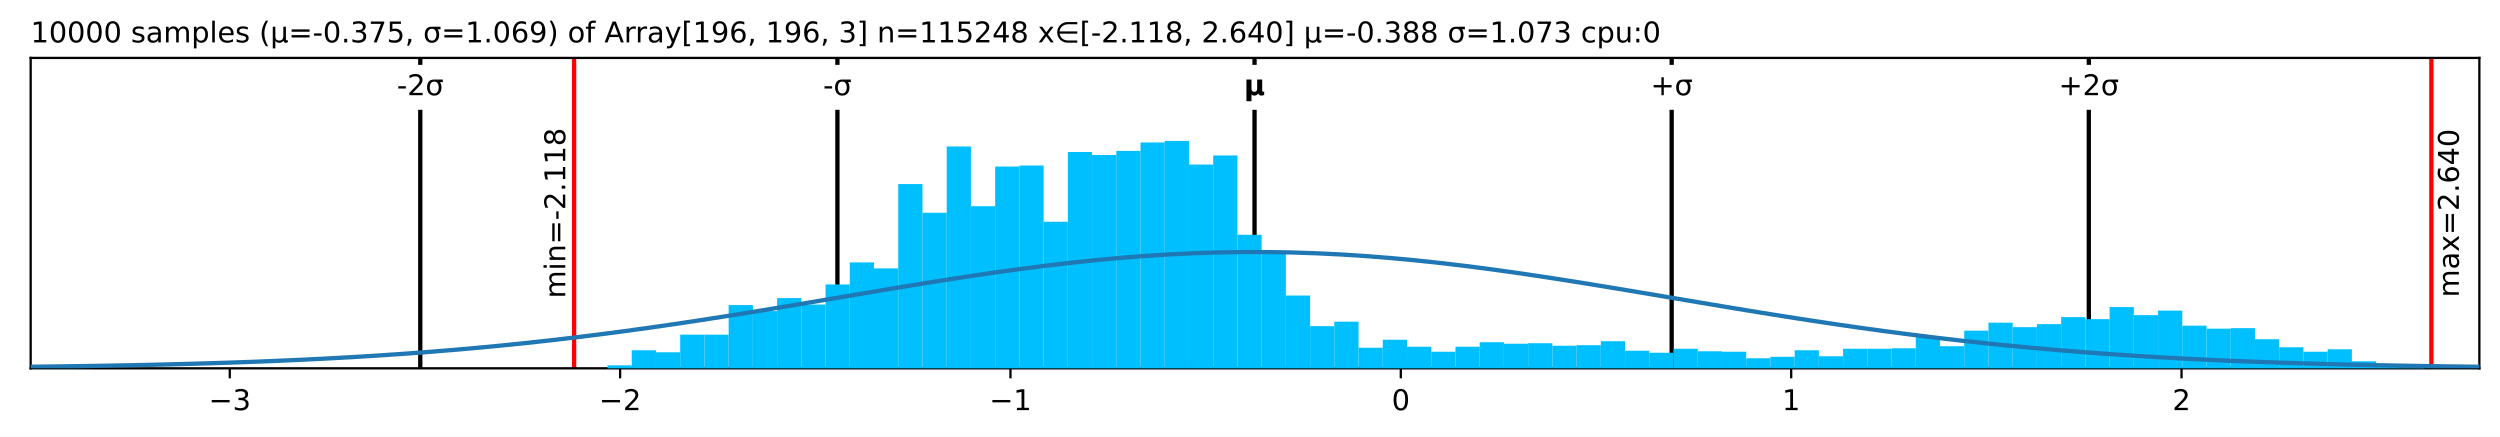
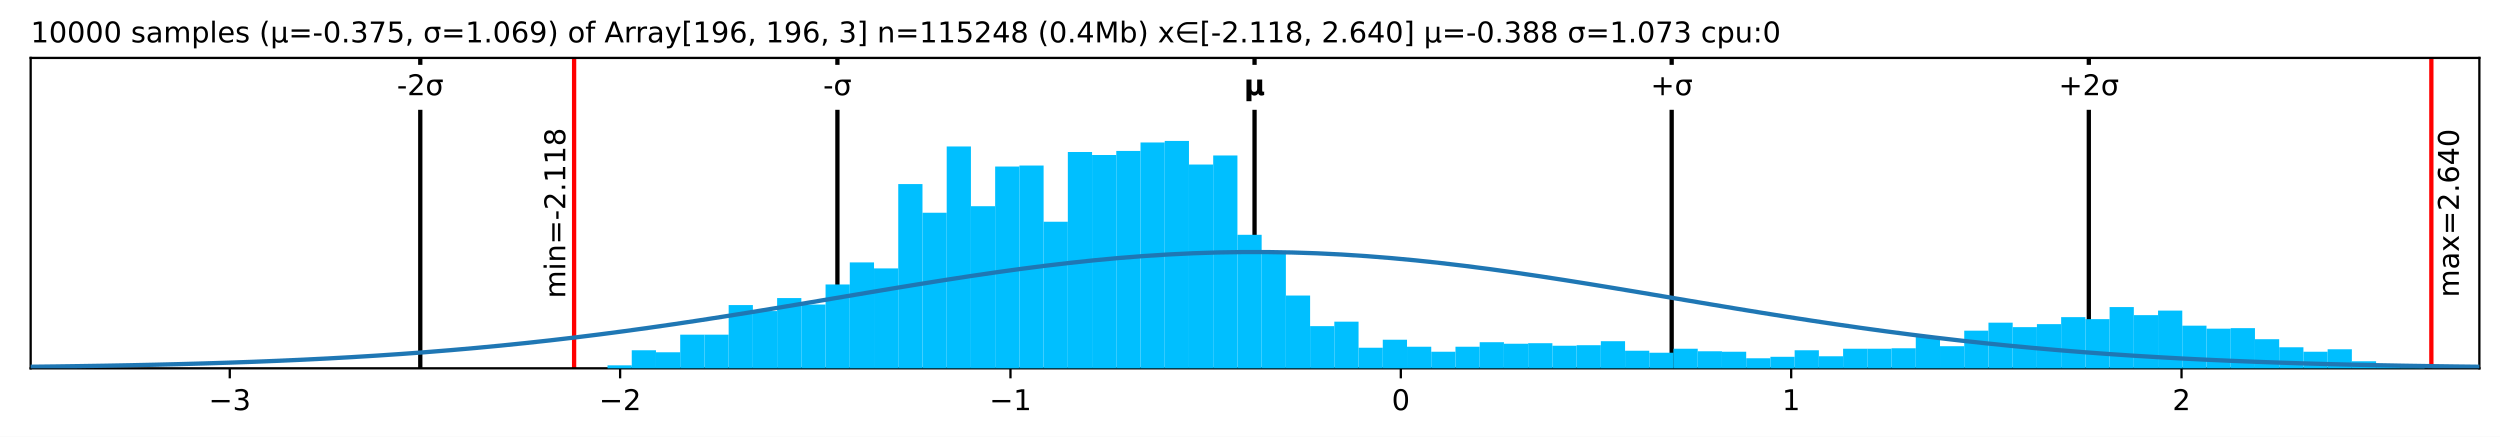
<svg xmlns="http://www.w3.org/2000/svg" xmlns:xlink="http://www.w3.org/1999/xlink" width="872.4pt" height="152.406pt" viewBox="0 0 872.4 152.406" version="1.1">
  <defs>
    <style type="text/css">*{stroke-linejoin: round; stroke-linecap: butt}</style>
  </defs>
  <g id="figure_1">
    <g id="patch_1">
      <path d="M 0 152.406  L 872.4 152.406  L 872.4 0  L 0 0  z " style="fill: #ffffff" />
    </g>
    <g id="axes_1">
      <g id="patch_2">
        <path d="M 10.7 128.528  L 865.2 128.528  L 865.2 20.214  L 10.7 20.214  z " style="fill: #ffffff" />
      </g>
      <g id="matplotlib.axis_1">
        <g id="xtick_1">
          <g id="line2d_1">
            <defs>
              <path id="m8f1de1206a" d="M 0 0  L 0 3.5  " style="stroke: #000000; stroke-width: 0.8" />
            </defs>
            <g>
              <use xlink:href="#m8f1de1206a" x="80.182" y="128.528" style="stroke: #000000; stroke-width: 0.8" />
            </g>
          </g>
          <g id="text_1">
            <g transform="translate(72.81049 143.1266) scale(0.1 -0.1)">
              <defs>
                <path id="DejaVuSans-2212" d="M 678 2272  L 4684 2272  L 4684 1741  L 678 1741  L 678 2272  z " transform="scale(0.015625)" />
                <path id="DejaVuSans-33" d="M 2597 2516  Q 3050 2419 3304 2112  Q 3559 1806 3559 1356  Q 3559 666 3084 287  Q 2609 -91 1734 -91  Q 1441 -91 1130 -33  Q 819 25 488 141  L 488 750  Q 750 597 1062 519  Q 1375 441 1716 441  Q 2309 441 2620 675  Q 2931 909 2931 1356  Q 2931 1769 2642 2001  Q 2353 2234 1838 2234  L 1294 2234  L 1294 2753  L 1863 2753  Q 2328 2753 2575 2939  Q 2822 3125 2822 3475  Q 2822 3834 2567 4026  Q 2313 4219 1838 4219  Q 1578 4219 1281 4162  Q 984 4106 628 3988  L 628 4550  Q 988 4650 1302 4700  Q 1616 4750 1894 4750  Q 2613 4750 3031 4423  Q 3450 4097 3450 3541  Q 3450 3153 3228 2886  Q 3006 2619 2597 2516  z " transform="scale(0.015625)" />
              </defs>
              <use xlink:href="#DejaVuSans-2212" />
              <use xlink:href="#DejaVuSans-33" x="83.789" />
            </g>
          </g>
        </g>
        <g id="xtick_2">
          <g id="line2d_2">
            <g>
              <use xlink:href="#m8f1de1206a" x="216.398" y="128.528" style="stroke: #000000; stroke-width: 0.8" />
            </g>
          </g>
          <g id="text_2">
            <g transform="translate(209.0273 143.1266) scale(0.1 -0.1)">
              <defs>
                <path id="DejaVuSans-32" d="M 1228 531  L 3431 531  L 3431 0  L 469 0  L 469 531  Q 828 903 1448 1529  Q 2069 2156 2228 2338  Q 2531 2678 2651 2914  Q 2772 3150 2772 3378  Q 2772 3750 2511 3984  Q 2250 4219 1831 4219  Q 1534 4219 1204 4116  Q 875 4013 500 3803  L 500 4441  Q 881 4594 1212 4672  Q 1544 4750 1819 4750  Q 2544 4750 2975 4387  Q 3406 4025 3406 3419  Q 3406 3131 3298 2873  Q 3191 2616 2906 2266  Q 2828 2175 2409 1742  Q 1991 1309 1228 531  z " transform="scale(0.015625)" />
              </defs>
              <use xlink:href="#DejaVuSans-2212" />
              <use xlink:href="#DejaVuSans-32" x="83.789" />
            </g>
          </g>
        </g>
        <g id="xtick_3">
          <g id="line2d_3">
            <g>
              <use xlink:href="#m8f1de1206a" x="352.615" y="128.528" style="stroke: #000000; stroke-width: 0.8" />
            </g>
          </g>
          <g id="text_3">
            <g transform="translate(345.2442 143.1266) scale(0.1 -0.1)">
              <defs>
                <path id="DejaVuSans-31" d="M 794 531  L 1825 531  L 1825 4091  L 703 3866  L 703 4441  L 1819 4666  L 2450 4666  L 2450 531  L 3481 531  L 3481 0  L 794 0  L 794 531  z " transform="scale(0.015625)" />
              </defs>
              <use xlink:href="#DejaVuSans-2212" />
              <use xlink:href="#DejaVuSans-31" x="83.789" />
            </g>
          </g>
        </g>
        <g id="xtick_4">
          <g id="line2d_4">
            <g>
              <use xlink:href="#m8f1de1206a" x="488.832" y="128.528" style="stroke: #000000; stroke-width: 0.8" />
            </g>
          </g>
          <g id="text_4">
            <g transform="translate(485.6509 143.1266) scale(0.1 -0.1)">
              <defs>
                <path id="DejaVuSans-30" d="M 2034 4250  Q 1547 4250 1301 3770  Q 1056 3291 1056 2328  Q 1056 1369 1301 889  Q 1547 409 2034 409  Q 2525 409 2770 889  Q 3016 1369 3016 2328  Q 3016 3291 2770 3770  Q 2525 4250 2034 4250  z M 2034 4750  Q 2819 4750 3233 4129  Q 3647 3509 3647 2328  Q 3647 1150 3233 529  Q 2819 -91 2034 -91  Q 1250 -91 836 529  Q 422 1150 422 2328  Q 422 3509 836 4129  Q 1250 4750 2034 4750  z " transform="scale(0.015625)" />
              </defs>
              <use xlink:href="#DejaVuSans-30" />
            </g>
          </g>
        </g>
        <g id="xtick_5">
          <g id="line2d_5">
            <g>
              <use xlink:href="#m8f1de1206a" x="625.049" y="128.528" style="stroke: #000000; stroke-width: 0.8" />
            </g>
          </g>
          <g id="text_5">
            <g transform="translate(621.8677 143.1266) scale(0.1 -0.1)">
              <use xlink:href="#DejaVuSans-31" />
            </g>
          </g>
        </g>
        <g id="xtick_6">
          <g id="line2d_6">
            <g>
              <use xlink:href="#m8f1de1206a" x="761.266" y="128.528" style="stroke: #000000; stroke-width: 0.8" />
            </g>
          </g>
          <g id="text_6">
            <g transform="translate(758.0846 143.1266) scale(0.1 -0.1)">
              <use xlink:href="#DejaVuSans-32" />
            </g>
          </g>
        </g>
      </g>
      <g id="matplotlib.axis_2" />
      <g id="line2d_7">
        <path d="M 146.658 128.528  L 146.658 20.214  " clip-path="url(#pc12b36b30b)" style="fill: none; stroke: #000000; stroke-width: 1.5; stroke-linecap: square" />
      </g>
      <g id="line2d_8">
        <path d="M 292.222 128.528  L 292.222 20.214  " clip-path="url(#pc12b36b30b)" style="fill: none; stroke: #000000; stroke-width: 1.5; stroke-linecap: square" />
      </g>
      <g id="line2d_9">
        <path d="M 437.786 128.528  L 437.786 20.214  " clip-path="url(#pc12b36b30b)" style="fill: none; stroke: #000000; stroke-width: 1.5; stroke-linecap: square" />
      </g>
      <g id="line2d_10">
        <path d="M 583.349 128.528  L 583.349 20.214  " clip-path="url(#pc12b36b30b)" style="fill: none; stroke: #000000; stroke-width: 1.5; stroke-linecap: square" />
      </g>
      <g id="line2d_11">
        <path d="M 728.913 128.528  L 728.913 20.214  " clip-path="url(#pc12b36b30b)" style="fill: none; stroke: #000000; stroke-width: 1.5; stroke-linecap: square" />
      </g>
      <g id="line2d_12">
        <path d="M 200.338 128.528  L 200.338 20.214  " clip-path="url(#pc12b36b30b)" style="fill: none; stroke: #ff0000; stroke-width: 1.5; stroke-linecap: square" />
      </g>
      <g id="line2d_13">
        <path d="M 848.445 128.528  L 848.445 20.214  " clip-path="url(#pc12b36b30b)" style="fill: none; stroke: #ff0000; stroke-width: 1.5; stroke-linecap: square" />
      </g>
      <g id="patch_3">
        <path d="M 10.7 128.528  L 10.7 20.214  " style="fill: none; stroke: #000000; stroke-width: 0.8; stroke-linejoin: miter; stroke-linecap: square" />
      </g>
      <g id="patch_4">
        <path d="M 865.2 128.528  L 865.2 20.214  " style="fill: none; stroke: #000000; stroke-width: 0.8; stroke-linejoin: miter; stroke-linecap: square" />
      </g>
      <g id="patch_5">
        <path d="M 10.7 128.528  L 865.2 128.528  " style="fill: none; stroke: #000000; stroke-width: 0.8; stroke-linejoin: miter; stroke-linecap: square" />
      </g>
      <g id="patch_6">
        <path d="M 10.7 20.214  L 865.2 20.214  " style="fill: none; stroke: #000000; stroke-width: 0.8; stroke-linejoin: miter; stroke-linecap: square" />
      </g>
      <g id="text_7">
        <g id="patch_7">
          <path d="M 199.338 104.107  L 199.338 44.635  Q 199.338 44.635 199.338 44.635  L 189.66 44.635  Q 189.66 44.635 189.66 44.635  L 189.66 104.107  Q 189.66 104.107 189.66 104.107  L 199.338 104.107  Q 199.338 104.107 199.338 104.107  z " style="fill: #ffffff" />
        </g>
        <g transform="translate(197.2582 104.1071) rotate(-90) scale(0.1 -0.1)">
          <defs>
            <path id="DejaVuSans-6d" d="M 3328 2828  Q 3544 3216 3844 3400  Q 4144 3584 4550 3584  Q 5097 3584 5394 3201  Q 5691 2819 5691 2113  L 5691 0  L 5113 0  L 5113 2094  Q 5113 2597 4934 2840  Q 4756 3084 4391 3084  Q 3944 3084 3684 2787  Q 3425 2491 3425 1978  L 3425 0  L 2847 0  L 2847 2094  Q 2847 2600 2669 2842  Q 2491 3084 2119 3084  Q 1678 3084 1418 2786  Q 1159 2488 1159 1978  L 1159 0  L 581 0  L 581 3500  L 1159 3500  L 1159 2956  Q 1356 3278 1631 3431  Q 1906 3584 2284 3584  Q 2666 3584 2933 3390  Q 3200 3197 3328 2828  z " transform="scale(0.015625)" />
            <path id="DejaVuSans-69" d="M 603 3500  L 1178 3500  L 1178 0  L 603 0  L 603 3500  z M 603 4863  L 1178 4863  L 1178 4134  L 603 4134  L 603 4863  z " transform="scale(0.015625)" />
            <path id="DejaVuSans-6e" d="M 3513 2113  L 3513 0  L 2938 0  L 2938 2094  Q 2938 2591 2744 2837  Q 2550 3084 2163 3084  Q 1697 3084 1428 2787  Q 1159 2491 1159 1978  L 1159 0  L 581 0  L 581 3500  L 1159 3500  L 1159 2956  Q 1366 3272 1645 3428  Q 1925 3584 2291 3584  Q 2894 3584 3203 3211  Q 3513 2838 3513 2113  z " transform="scale(0.015625)" />
            <path id="DejaVuSans-3d" d="M 678 2906  L 4684 2906  L 4684 2381  L 678 2381  L 678 2906  z M 678 1631  L 4684 1631  L 4684 1100  L 678 1100  L 678 1631  z " transform="scale(0.015625)" />
            <path id="DejaVuSans-2d" d="M 313 2009  L 1997 2009  L 1997 1497  L 313 1497  L 313 2009  z " transform="scale(0.015625)" />
            <path id="DejaVuSans-2e" d="M 684 794  L 1344 794  L 1344 0  L 684 0  L 684 794  z " transform="scale(0.015625)" />
            <path id="DejaVuSans-38" d="M 2034 2216  Q 1584 2216 1326 1975  Q 1069 1734 1069 1313  Q 1069 891 1326 650  Q 1584 409 2034 409  Q 2484 409 2743 651  Q 3003 894 3003 1313  Q 3003 1734 2745 1975  Q 2488 2216 2034 2216  z M 1403 2484  Q 997 2584 770 2862  Q 544 3141 544 3541  Q 544 4100 942 4425  Q 1341 4750 2034 4750  Q 2731 4750 3128 4425  Q 3525 4100 3525 3541  Q 3525 3141 3298 2862  Q 3072 2584 2669 2484  Q 3125 2378 3379 2068  Q 3634 1759 3634 1313  Q 3634 634 3220 271  Q 2806 -91 2034 -91  Q 1263 -91 848 271  Q 434 634 434 1313  Q 434 1759 690 2068  Q 947 2378 1403 2484  z M 1172 3481  Q 1172 3119 1398 2916  Q 1625 2713 2034 2713  Q 2441 2713 2670 2916  Q 2900 3119 2900 3481  Q 2900 3844 2670 4047  Q 2441 4250 2034 4250  Q 1625 4250 1398 4047  Q 1172 3844 1172 3481  z " transform="scale(0.015625)" />
          </defs>
          <use xlink:href="#DejaVuSans-6d" />
          <use xlink:href="#DejaVuSans-69" x="97.412" />
          <use xlink:href="#DejaVuSans-6e" x="125.195" />
          <use xlink:href="#DejaVuSans-3d" x="188.574" />
          <use xlink:href="#DejaVuSans-2d" x="272.363" />
          <use xlink:href="#DejaVuSans-32" x="308.447" />
          <use xlink:href="#DejaVuSans-2e" x="372.07" />
          <use xlink:href="#DejaVuSans-31" x="403.857" />
          <use xlink:href="#DejaVuSans-31" x="467.48" />
          <use xlink:href="#DejaVuSans-38" x="531.104" />
        </g>
      </g>
      <g id="text_8">
        <g id="patch_8">
          <path d="M 860.123 103.769  L 860.123 44.973  Q 860.123 44.973 860.123 44.973  L 850.445 44.973  Q 850.445 44.973 850.445 44.973  L 850.445 103.769  Q 850.445 103.769 850.445 103.769  L 860.123 103.769  Q 860.123 103.769 860.123 103.769  z " style="fill: #ffffff" />
        </g>
        <g transform="translate(858.0431 103.7688) rotate(-90) scale(0.1 -0.1)">
          <defs>
            <path id="DejaVuSans-61" d="M 2194 1759  Q 1497 1759 1228 1600  Q 959 1441 959 1056  Q 959 750 1161 570  Q 1363 391 1709 391  Q 2188 391 2477 730  Q 2766 1069 2766 1631  L 2766 1759  L 2194 1759  z M 3341 1997  L 3341 0  L 2766 0  L 2766 531  Q 2569 213 2275 61  Q 1981 -91 1556 -91  Q 1019 -91 701 211  Q 384 513 384 1019  Q 384 1609 779 1909  Q 1175 2209 1959 2209  L 2766 2209  L 2766 2266  Q 2766 2663 2505 2880  Q 2244 3097 1772 3097  Q 1472 3097 1187 3025  Q 903 2953 641 2809  L 641 3341  Q 956 3463 1253 3523  Q 1550 3584 1831 3584  Q 2591 3584 2966 3190  Q 3341 2797 3341 1997  z " transform="scale(0.015625)" />
            <path id="DejaVuSans-78" d="M 3513 3500  L 2247 1797  L 3578 0  L 2900 0  L 1881 1375  L 863 0  L 184 0  L 1544 1831  L 300 3500  L 978 3500  L 1906 2253  L 2834 3500  L 3513 3500  z " transform="scale(0.015625)" />
            <path id="DejaVuSans-36" d="M 2113 2584  Q 1688 2584 1439 2293  Q 1191 2003 1191 1497  Q 1191 994 1439 701  Q 1688 409 2113 409  Q 2538 409 2786 701  Q 3034 994 3034 1497  Q 3034 2003 2786 2293  Q 2538 2584 2113 2584  z M 3366 4563  L 3366 3988  Q 3128 4100 2886 4159  Q 2644 4219 2406 4219  Q 1781 4219 1451 3797  Q 1122 3375 1075 2522  Q 1259 2794 1537 2939  Q 1816 3084 2150 3084  Q 2853 3084 3261 2657  Q 3669 2231 3669 1497  Q 3669 778 3244 343  Q 2819 -91 2113 -91  Q 1303 -91 875 529  Q 447 1150 447 2328  Q 447 3434 972 4092  Q 1497 4750 2381 4750  Q 2619 4750 2861 4703  Q 3103 4656 3366 4563  z " transform="scale(0.015625)" />
            <path id="DejaVuSans-34" d="M 2419 4116  L 825 1625  L 2419 1625  L 2419 4116  z M 2253 4666  L 3047 4666  L 3047 1625  L 3713 1625  L 3713 1100  L 3047 1100  L 3047 0  L 2419 0  L 2419 1100  L 313 1100  L 313 1709  L 2253 4666  z " transform="scale(0.015625)" />
          </defs>
          <use xlink:href="#DejaVuSans-6d" />
          <use xlink:href="#DejaVuSans-61" x="97.412" />
          <use xlink:href="#DejaVuSans-78" x="158.691" />
          <use xlink:href="#DejaVuSans-3d" x="217.871" />
          <use xlink:href="#DejaVuSans-32" x="301.66" />
          <use xlink:href="#DejaVuSans-2e" x="365.283" />
          <use xlink:href="#DejaVuSans-36" x="397.07" />
          <use xlink:href="#DejaVuSans-34" x="460.693" />
          <use xlink:href="#DejaVuSans-30" x="524.316" />
        </g>
      </g>
      <g id="text_9">
        <g transform="translate(10.7 14.79844) scale(0.1 -0.1)">
          <defs>
            <path id="DejaVuSans-20" transform="scale(0.015625)" />
            <path id="DejaVuSans-73" d="M 2834 3397  L 2834 2853  Q 2591 2978 2328 3040  Q 2066 3103 1784 3103  Q 1356 3103 1142 2972  Q 928 2841 928 2578  Q 928 2378 1081 2264  Q 1234 2150 1697 2047  L 1894 2003  Q 2506 1872 2764 1633  Q 3022 1394 3022 966  Q 3022 478 2636 193  Q 2250 -91 1575 -91  Q 1294 -91 989 -36  Q 684 19 347 128  L 347 722  Q 666 556 975 473  Q 1284 391 1588 391  Q 1994 391 2212 530  Q 2431 669 2431 922  Q 2431 1156 2273 1281  Q 2116 1406 1581 1522  L 1381 1569  Q 847 1681 609 1914  Q 372 2147 372 2553  Q 372 3047 722 3315  Q 1072 3584 1716 3584  Q 2034 3584 2315 3537  Q 2597 3491 2834 3397  z " transform="scale(0.015625)" />
            <path id="DejaVuSans-70" d="M 1159 525  L 1159 -1331  L 581 -1331  L 581 3500  L 1159 3500  L 1159 2969  Q 1341 3281 1617 3432  Q 1894 3584 2278 3584  Q 2916 3584 3314 3078  Q 3713 2572 3713 1747  Q 3713 922 3314 415  Q 2916 -91 2278 -91  Q 1894 -91 1617 61  Q 1341 213 1159 525  z M 3116 1747  Q 3116 2381 2855 2742  Q 2594 3103 2138 3103  Q 1681 3103 1420 2742  Q 1159 2381 1159 1747  Q 1159 1113 1420 752  Q 1681 391 2138 391  Q 2594 391 2855 752  Q 3116 1113 3116 1747  z " transform="scale(0.015625)" />
            <path id="DejaVuSans-6c" d="M 603 4863  L 1178 4863  L 1178 0  L 603 0  L 603 4863  z " transform="scale(0.015625)" />
            <path id="DejaVuSans-65" d="M 3597 1894  L 3597 1613  L 953 1613  Q 991 1019 1311 708  Q 1631 397 2203 397  Q 2534 397 2845 478  Q 3156 559 3463 722  L 3463 178  Q 3153 47 2828 -22  Q 2503 -91 2169 -91  Q 1331 -91 842 396  Q 353 884 353 1716  Q 353 2575 817 3079  Q 1281 3584 2069 3584  Q 2775 3584 3186 3129  Q 3597 2675 3597 1894  z M 3022 2063  Q 3016 2534 2758 2815  Q 2500 3097 2075 3097  Q 1594 3097 1305 2825  Q 1016 2553 972 2059  L 3022 2063  z " transform="scale(0.015625)" />
            <path id="DejaVuSans-28" d="M 1984 4856  Q 1566 4138 1362 3434  Q 1159 2731 1159 2009  Q 1159 1288 1364 580  Q 1569 -128 1984 -844  L 1484 -844  Q 1016 -109 783 600  Q 550 1309 550 2009  Q 550 2706 781 3412  Q 1013 4119 1484 4856  L 1984 4856  z " transform="scale(0.015625)" />
            <path id="DejaVuSans-3bc" d="M 544 -1331  L 544 3500  L 1119 3500  L 1119 1325  Q 1119 872 1334 640  Q 1550 409 1972 409  Q 2434 409 2667 671  Q 2900 934 2900 1459  L 2900 3500  L 3475 3500  L 3475 806  Q 3475 619 3529 530  Q 3584 441 3700 441  Q 3728 441 3778 458  Q 3828 475 3916 513  L 3916 50  Q 3788 -22 3673 -56  Q 3559 -91 3450 -91  Q 3234 -91 3106 31  Q 2978 153 2931 403  Q 2775 156 2548 32  Q 2322 -91 2016 -91  Q 1697 -91 1473 31  Q 1250 153 1119 397  L 1119 -1331  L 544 -1331  z " transform="scale(0.015625)" />
            <path id="DejaVuSans-37" d="M 525 4666  L 3525 4666  L 3525 4397  L 1831 0  L 1172 0  L 2766 4134  L 525 4134  L 525 4666  z " transform="scale(0.015625)" />
            <path id="DejaVuSans-35" d="M 691 4666  L 3169 4666  L 3169 4134  L 1269 4134  L 1269 2991  Q 1406 3038 1543 3061  Q 1681 3084 1819 3084  Q 2600 3084 3056 2656  Q 3513 2228 3513 1497  Q 3513 744 3044 326  Q 2575 -91 1722 -91  Q 1428 -91 1123 -41  Q 819 9 494 109  L 494 744  Q 775 591 1075 516  Q 1375 441 1709 441  Q 2250 441 2565 725  Q 2881 1009 2881 1497  Q 2881 1984 2565 2268  Q 2250 2553 1709 2553  Q 1456 2553 1204 2497  Q 953 2441 691 2322  L 691 4666  z " transform="scale(0.015625)" />
            <path id="DejaVuSans-2c" d="M 750 794  L 1409 794  L 1409 256  L 897 -744  L 494 -744  L 750 256  L 750 794  z " transform="scale(0.015625)" />
            <path id="DejaVuSans-3c3" d="M 1959 3044  Q 1484 3044 1228 2700  Q 959 2341 959 1747  Q 959 1119 1226 758  Q 1494 397 1959 397  Q 2419 397 2687 759  Q 2956 1122 2956 1747  Q 2956 2319 2688 2700  Q 2441 3044 1959 3044  z M 1959 3500  L 3869 3500  L 3869 2925  L 3225 2925  Q 3566 2438 3566 1747  Q 3566 888 3138 400  Q 2709 -91 1959 -91  Q 1206 -91 781 400  Q 353 888 353 1747  Q 353 2613 781 3097  Q 1134 3500 1959 3500  z " transform="scale(0.015625)" />
            <path id="DejaVuSans-39" d="M 703 97  L 703 672  Q 941 559 1184 500  Q 1428 441 1663 441  Q 2288 441 2617 861  Q 2947 1281 2994 2138  Q 2813 1869 2534 1725  Q 2256 1581 1919 1581  Q 1219 1581 811 2004  Q 403 2428 403 3163  Q 403 3881 828 4315  Q 1253 4750 1959 4750  Q 2769 4750 3195 4129  Q 3622 3509 3622 2328  Q 3622 1225 3098 567  Q 2575 -91 1691 -91  Q 1453 -91 1209 -44  Q 966 3 703 97  z M 1959 2075  Q 2384 2075 2632 2365  Q 2881 2656 2881 3163  Q 2881 3666 2632 3958  Q 2384 4250 1959 4250  Q 1534 4250 1286 3958  Q 1038 3666 1038 3163  Q 1038 2656 1286 2365  Q 1534 2075 1959 2075  z " transform="scale(0.015625)" />
            <path id="DejaVuSans-29" d="M 513 4856  L 1013 4856  Q 1481 4119 1714 3412  Q 1947 2706 1947 2009  Q 1947 1309 1714 600  Q 1481 -109 1013 -844  L 513 -844  Q 928 -128 1133 580  Q 1338 1288 1338 2009  Q 1338 2731 1133 3434  Q 928 4138 513 4856  z " transform="scale(0.015625)" />
            <path id="DejaVuSans-6f" d="M 1959 3097  Q 1497 3097 1228 2736  Q 959 2375 959 1747  Q 959 1119 1226 758  Q 1494 397 1959 397  Q 2419 397 2687 759  Q 2956 1122 2956 1747  Q 2956 2369 2687 2733  Q 2419 3097 1959 3097  z M 1959 3584  Q 2709 3584 3137 3096  Q 3566 2609 3566 1747  Q 3566 888 3137 398  Q 2709 -91 1959 -91  Q 1206 -91 779 398  Q 353 888 353 1747  Q 353 2609 779 3096  Q 1206 3584 1959 3584  z " transform="scale(0.015625)" />
            <path id="DejaVuSans-66" d="M 2375 4863  L 2375 4384  L 1825 4384  Q 1516 4384 1395 4259  Q 1275 4134 1275 3809  L 1275 3500  L 2222 3500  L 2222 3053  L 1275 3053  L 1275 0  L 697 0  L 697 3053  L 147 3053  L 147 3500  L 697 3500  L 697 3744  Q 697 4328 969 4595  Q 1241 4863 1831 4863  L 2375 4863  z " transform="scale(0.015625)" />
            <path id="DejaVuSans-41" d="M 2188 4044  L 1331 1722  L 3047 1722  L 2188 4044  z M 1831 4666  L 2547 4666  L 4325 0  L 3669 0  L 3244 1197  L 1141 1197  L 716 0  L 50 0  L 1831 4666  z " transform="scale(0.015625)" />
            <path id="DejaVuSans-72" d="M 2631 2963  Q 2534 3019 2420 3045  Q 2306 3072 2169 3072  Q 1681 3072 1420 2755  Q 1159 2438 1159 1844  L 1159 0  L 581 0  L 581 3500  L 1159 3500  L 1159 2956  Q 1341 3275 1631 3429  Q 1922 3584 2338 3584  Q 2397 3584 2469 3576  Q 2541 3569 2628 3553  L 2631 2963  z " transform="scale(0.015625)" />
            <path id="DejaVuSans-79" d="M 2059 -325  Q 1816 -950 1584 -1140  Q 1353 -1331 966 -1331  L 506 -1331  L 506 -850  L 844 -850  Q 1081 -850 1212 -737  Q 1344 -625 1503 -206  L 1606 56  L 191 3500  L 800 3500  L 1894 763  L 2988 3500  L 3597 3500  L 2059 -325  z " transform="scale(0.015625)" />
            <path id="DejaVuSans-5b" d="M 550 4863  L 1875 4863  L 1875 4416  L 1125 4416  L 1125 -397  L 1875 -397  L 1875 -844  L 550 -844  L 550 4863  z " transform="scale(0.015625)" />
            <path id="DejaVuSans-5d" d="M 1947 4863  L 1947 -844  L 622 -844  L 622 -397  L 1369 -397  L 1369 4416  L 622 4416  L 622 4863  L 1947 4863  z " transform="scale(0.015625)" />
+             <path id="DejaVuSans-4d" d="M 628 4666  L 1569 4666  L 2759 1491  L 3956 4666  L 4897 4666  L 4897 0  L 4281 0  L 4281 4097  L 3078 897  L 2444 897  L 1241 4097  L 1241 0  L 628 0  L 628 4666  z " transform="scale(0.015625)" />
+             <path id="DejaVuSans-62" d="M 3116 1747  Q 3116 2381 2855 2742  Q 2594 3103 2138 3103  Q 1681 3103 1420 2742  Q 1159 2381 1159 1747  Q 1159 1113 1420 752  Q 1681 391 2138 391  Q 2594 391 2855 752  Q 3116 1113 3116 1747  z M 1159 2969  Q 1341 3281 1617 3432  Q 1894 3584 2278 3584  Q 2916 3584 3314 3078  Q 3713 2572 3713 1747  Q 3713 922 3314 415  Q 2916 -91 2278 -91  Q 1894 -91 1617 61  Q 1341 213 1159 525  L 1159 0  L 581 0  L 581 4863  L 1159 4863  L 1159 2969  z " transform="scale(0.015625)" />
            <path id="DejaVuSans-2208" d="M 1072 1959  Q 1094 1728 1291 1353  Q 1522 919 1959 675  Q 2388 438 2850 434  L 5028 434  L 5028 -63  L 2850 -63  Q 2250 -63 1695 246  Q 1141 556 844 1106  Q 547 1656 547 2241  Q 547 2819 844 3369  Q 1141 3919 1695 4231  Q 2250 4544 2850 4544  L 5028 4544  L 5028 4047  L 2850 4047  Q 2388 4044 1959 3803  Q 1525 3556 1291 3125  Q 1091 2750 1063 2459  L 5028 2459  L 5028 1959  L 1072 1959  z " transform="scale(0.015625)" />
            <path id="DejaVuSans-63" d="M 3122 3366  L 3122 2828  Q 2878 2963 2633 3030  Q 2388 3097 2138 3097  Q 1578 3097 1268 2742  Q 959 2388 959 1747  Q 959 1106 1268 751  Q 1578 397 2138 397  Q 2388 397 2633 464  Q 2878 531 3122 666  L 3122 134  Q 2881 22 2623 -34  Q 2366 -91 2075 -91  Q 1284 -91 818 406  Q 353 903 353 1747  Q 353 2603 823 3093  Q 1294 3584 2113 3584  Q 2378 3584 2631 3529  Q 2884 3475 3122 3366  z " transform="scale(0.015625)" />
            <path id="DejaVuSans-75" d="M 544 1381  L 544 3500  L 1119 3500  L 1119 1403  Q 1119 906 1312 657  Q 1506 409 1894 409  Q 2359 409 2629 706  Q 2900 1003 2900 1516  L 2900 3500  L 3475 3500  L 3475 0  L 2900 0  L 2900 538  Q 2691 219 2414 64  Q 2138 -91 1772 -91  Q 1169 -91 856 284  Q 544 659 544 1381  z M 1991 3584  L 1991 3584  z " transform="scale(0.015625)" />
            <path id="DejaVuSans-3a" d="M 750 794  L 1409 794  L 1409 0  L 750 0  L 750 794  z M 750 3309  L 1409 3309  L 1409 2516  L 750 2516  L 750 3309  z " transform="scale(0.015625)" />
          </defs>
          <use xlink:href="#DejaVuSans-31" />
          <use xlink:href="#DejaVuSans-30" x="63.623" />
          <use xlink:href="#DejaVuSans-30" x="127.246" />
          <use xlink:href="#DejaVuSans-30" x="190.869" />
          <use xlink:href="#DejaVuSans-30" x="254.492" />
          <use xlink:href="#DejaVuSans-20" x="318.115" />
          <use xlink:href="#DejaVuSans-73" x="349.902" />
          <use xlink:href="#DejaVuSans-61" x="402.002" />
          <use xlink:href="#DejaVuSans-6d" x="463.281" />
          <use xlink:href="#DejaVuSans-70" x="560.693" />
          <use xlink:href="#DejaVuSans-6c" x="624.17" />
          <use xlink:href="#DejaVuSans-65" x="651.953" />
          <use xlink:href="#DejaVuSans-73" x="713.477" />
          <use xlink:href="#DejaVuSans-20" x="765.576" />
          <use xlink:href="#DejaVuSans-28" x="797.363" />
          <use xlink:href="#DejaVuSans-3bc" x="836.377" />
          <use xlink:href="#DejaVuSans-3d" x="900" />
          <use xlink:href="#DejaVuSans-2d" x="983.789" />
          <use xlink:href="#DejaVuSans-30" x="1019.873" />
          <use xlink:href="#DejaVuSans-2e" x="1083.496" />
          <use xlink:href="#DejaVuSans-33" x="1115.283" />
          <use xlink:href="#DejaVuSans-37" x="1178.906" />
          <use xlink:href="#DejaVuSans-35" x="1242.529" />
          <use xlink:href="#DejaVuSans-2c" x="1306.152" />
          <use xlink:href="#DejaVuSans-20" x="1337.939" />
          <use xlink:href="#DejaVuSans-3c3" x="1369.727" />
          <use xlink:href="#DejaVuSans-3d" x="1433.105" />
          <use xlink:href="#DejaVuSans-31" x="1516.895" />
          <use xlink:href="#DejaVuSans-2e" x="1580.518" />
          <use xlink:href="#DejaVuSans-30" x="1612.305" />
          <use xlink:href="#DejaVuSans-36" x="1675.928" />
          <use xlink:href="#DejaVuSans-39" x="1739.551" />
          <use xlink:href="#DejaVuSans-29" x="1803.174" />
          <use xlink:href="#DejaVuSans-20" x="1842.188" />
          <use xlink:href="#DejaVuSans-6f" x="1873.975" />
          <use xlink:href="#DejaVuSans-66" x="1935.156" />
          <use xlink:href="#DejaVuSans-20" x="1970.361" />
          <use xlink:href="#DejaVuSans-41" x="2002.148" />
          <use xlink:href="#DejaVuSans-72" x="2070.557" />
          <use xlink:href="#DejaVuSans-72" x="2109.92" />
          <use xlink:href="#DejaVuSans-61" x="2151.033" />
          <use xlink:href="#DejaVuSans-79" x="2212.312" />
          <use xlink:href="#DejaVuSans-5b" x="2271.492" />
          <use xlink:href="#DejaVuSans-31" x="2310.506" />
          <use xlink:href="#DejaVuSans-39" x="2374.129" />
          <use xlink:href="#DejaVuSans-36" x="2437.752" />
          <use xlink:href="#DejaVuSans-2c" x="2501.375" />
          <use xlink:href="#DejaVuSans-20" x="2533.162" />
          <use xlink:href="#DejaVuSans-31" x="2564.949" />
          <use xlink:href="#DejaVuSans-39" x="2628.572" />
          <use xlink:href="#DejaVuSans-36" x="2692.195" />
          <use xlink:href="#DejaVuSans-2c" x="2755.818" />
          <use xlink:href="#DejaVuSans-20" x="2787.605" />
          <use xlink:href="#DejaVuSans-33" x="2819.393" />
          <use xlink:href="#DejaVuSans-5d" x="2883.016" />
          <use xlink:href="#DejaVuSans-20" x="2922.029" />
          <use xlink:href="#DejaVuSans-6e" x="2953.816" />
          <use xlink:href="#DejaVuSans-3d" x="3017.195" />
          <use xlink:href="#DejaVuSans-31" x="3100.984" />
          <use xlink:href="#DejaVuSans-31" x="3164.607" />
          <use xlink:href="#DejaVuSans-35" x="3228.23" />
          <use xlink:href="#DejaVuSans-32" x="3291.854" />
          <use xlink:href="#DejaVuSans-34" x="3355.477" />
          <use xlink:href="#DejaVuSans-38" x="3419.1" />
          <use xlink:href="#DejaVuSans-20" x="3482.723" />
-           <use xlink:href="#DejaVuSans-78" x="3514.51" />
-           <use xlink:href="#DejaVuSans-2208" x="3573.689" />
-           <use xlink:href="#DejaVuSans-5b" x="3660.799" />
-           <use xlink:href="#DejaVuSans-2d" x="3699.812" />
-           <use xlink:href="#DejaVuSans-32" x="3735.896" />
-           <use xlink:href="#DejaVuSans-2e" x="3799.52" />
-           <use xlink:href="#DejaVuSans-31" x="3831.307" />
-           <use xlink:href="#DejaVuSans-31" x="3894.93" />
-           <use xlink:href="#DejaVuSans-38" x="3958.553" />
-           <use xlink:href="#DejaVuSans-2c" x="4022.176" />
-           <use xlink:href="#DejaVuSans-20" x="4053.963" />
-           <use xlink:href="#DejaVuSans-32" x="4085.75" />
-           <use xlink:href="#DejaVuSans-2e" x="4149.373" />
-           <use xlink:href="#DejaVuSans-36" x="4181.16" />
-           <use xlink:href="#DejaVuSans-34" x="4244.783" />
-           <use xlink:href="#DejaVuSans-30" x="4308.406" />
-           <use xlink:href="#DejaVuSans-5d" x="4372.029" />
-           <use xlink:href="#DejaVuSans-20" x="4411.043" />
-           <use xlink:href="#DejaVuSans-3bc" x="4442.83" />
-           <use xlink:href="#DejaVuSans-3d" x="4506.453" />
-           <use xlink:href="#DejaVuSans-2d" x="4590.242" />
-           <use xlink:href="#DejaVuSans-30" x="4626.326" />
-           <use xlink:href="#DejaVuSans-2e" x="4689.949" />
-           <use xlink:href="#DejaVuSans-33" x="4721.736" />
-           <use xlink:href="#DejaVuSans-38" x="4785.359" />
-           <use xlink:href="#DejaVuSans-38" x="4848.982" />
-           <use xlink:href="#DejaVuSans-20" x="4912.605" />
-           <use xlink:href="#DejaVuSans-3c3" x="4944.393" />
-           <use xlink:href="#DejaVuSans-3d" x="5007.771" />
-           <use xlink:href="#DejaVuSans-31" x="5091.561" />
-           <use xlink:href="#DejaVuSans-2e" x="5155.184" />
-           <use xlink:href="#DejaVuSans-30" x="5186.971" />
-           <use xlink:href="#DejaVuSans-37" x="5250.594" />
-           <use xlink:href="#DejaVuSans-33" x="5314.217" />
-           <use xlink:href="#DejaVuSans-20" x="5377.84" />
-           <use xlink:href="#DejaVuSans-63" x="5409.627" />
-           <use xlink:href="#DejaVuSans-70" x="5464.607" />
-           <use xlink:href="#DejaVuSans-75" x="5528.084" />
-           <use xlink:href="#DejaVuSans-3a" x="5591.463" />
-           <use xlink:href="#DejaVuSans-30" x="5625.154" />
+           <use xlink:href="#DejaVuSans-28" x="3514.51" />
+           <use xlink:href="#DejaVuSans-30" x="3553.523" />
+           <use xlink:href="#DejaVuSans-2e" x="3617.146" />
+           <use xlink:href="#DejaVuSans-34" x="3648.934" />
+           <use xlink:href="#DejaVuSans-4d" x="3712.557" />
+           <use xlink:href="#DejaVuSans-62" x="3798.836" />
+           <use xlink:href="#DejaVuSans-29" x="3862.312" />
+           <use xlink:href="#DejaVuSans-20" x="3901.326" />
+           <use xlink:href="#DejaVuSans-78" x="3933.113" />
+           <use xlink:href="#DejaVuSans-2208" x="3992.293" />
+           <use xlink:href="#DejaVuSans-5b" x="4079.402" />
+           <use xlink:href="#DejaVuSans-2d" x="4118.416" />
+           <use xlink:href="#DejaVuSans-32" x="4154.5" />
+           <use xlink:href="#DejaVuSans-2e" x="4218.123" />
+           <use xlink:href="#DejaVuSans-31" x="4249.91" />
+           <use xlink:href="#DejaVuSans-31" x="4313.533" />
+           <use xlink:href="#DejaVuSans-38" x="4377.156" />
+           <use xlink:href="#DejaVuSans-2c" x="4440.779" />
+           <use xlink:href="#DejaVuSans-20" x="4472.566" />
+           <use xlink:href="#DejaVuSans-32" x="4504.354" />
+           <use xlink:href="#DejaVuSans-2e" x="4567.977" />
+           <use xlink:href="#DejaVuSans-36" x="4599.764" />
+           <use xlink:href="#DejaVuSans-34" x="4663.387" />
+           <use xlink:href="#DejaVuSans-30" x="4727.01" />
+           <use xlink:href="#DejaVuSans-5d" x="4790.633" />
+           <use xlink:href="#DejaVuSans-20" x="4829.646" />
+           <use xlink:href="#DejaVuSans-3bc" x="4861.434" />
+           <use xlink:href="#DejaVuSans-3d" x="4925.057" />
+           <use xlink:href="#DejaVuSans-2d" x="5008.846" />
+           <use xlink:href="#DejaVuSans-30" x="5044.93" />
+           <use xlink:href="#DejaVuSans-2e" x="5108.553" />
+           <use xlink:href="#DejaVuSans-33" x="5140.34" />
+           <use xlink:href="#DejaVuSans-38" x="5203.963" />
+           <use xlink:href="#DejaVuSans-38" x="5267.586" />
+           <use xlink:href="#DejaVuSans-20" x="5331.209" />
+           <use xlink:href="#DejaVuSans-3c3" x="5362.996" />
+           <use xlink:href="#DejaVuSans-3d" x="5426.375" />
+           <use xlink:href="#DejaVuSans-31" x="5510.164" />
+           <use xlink:href="#DejaVuSans-2e" x="5573.787" />
+           <use xlink:href="#DejaVuSans-30" x="5605.574" />
+           <use xlink:href="#DejaVuSans-37" x="5669.197" />
+           <use xlink:href="#DejaVuSans-33" x="5732.82" />
+           <use xlink:href="#DejaVuSans-20" x="5796.443" />
+           <use xlink:href="#DejaVuSans-63" x="5828.23" />
+           <use xlink:href="#DejaVuSans-70" x="5883.211" />
+           <use xlink:href="#DejaVuSans-75" x="5946.688" />
+           <use xlink:href="#DejaVuSans-3a" x="6010.066" />
+           <use xlink:href="#DejaVuSans-30" x="6043.758" />
        </g>
      </g>
      <g id="patch_9">
        <path d="M 212.001 128.528  L 220.456 128.528  L 220.456 127.477  L 212.001 127.477  z " clip-path="url(#pc12b36b30b)" style="fill: #00bfff" />
      </g>
      <g id="patch_10">
        <path d="M 220.456 128.528  L 228.91 128.528  L 228.91 122.222  L 220.456 122.222  z " clip-path="url(#pc12b36b30b)" style="fill: #00bfff" />
      </g>
      <g id="patch_11">
        <path d="M 228.91 128.528  L 237.364 128.528  L 237.364 122.923  L 228.91 122.923  z " clip-path="url(#pc12b36b30b)" style="fill: #00bfff" />
      </g>
      <g id="patch_12">
        <path d="M 237.364 128.528  L 245.818 128.528  L 245.818 116.792  L 237.364 116.792  z " clip-path="url(#pc12b36b30b)" style="fill: #00bfff" />
      </g>
      <g id="patch_13">
        <path d="M 245.818 128.528  L 254.273 128.528  L 254.273 116.792  L 245.818 116.792  z " clip-path="url(#pc12b36b30b)" style="fill: #00bfff" />
      </g>
      <g id="patch_14">
        <path d="M 254.273 128.528  L 262.727 128.528  L 262.727 106.457  L 254.273 106.457  z " clip-path="url(#pc12b36b30b)" style="fill: #00bfff" />
      </g>
      <g id="patch_15">
        <path d="M 262.727 128.528  L 271.181 128.528  L 271.181 108.559  L 262.727 108.559  z " clip-path="url(#pc12b36b30b)" style="fill: #00bfff" />
      </g>
      <g id="patch_16">
        <path d="M 271.181 128.528  L 279.635 128.528  L 279.635 104.005  L 271.181 104.005  z " clip-path="url(#pc12b36b30b)" style="fill: #00bfff" />
      </g>
      <g id="patch_17">
        <path d="M 279.635 128.528  L 288.09 128.528  L 288.09 106.282  L 279.635 106.282  z " clip-path="url(#pc12b36b30b)" style="fill: #00bfff" />
      </g>
      <g id="patch_18">
        <path d="M 288.09 128.528  L 296.544 128.528  L 296.544 99.275  L 288.09 99.275  z " clip-path="url(#pc12b36b30b)" style="fill: #00bfff" />
      </g>
      <g id="patch_19">
        <path d="M 296.544 128.528  L 304.998 128.528  L 304.998 91.568  L 296.544 91.568  z " clip-path="url(#pc12b36b30b)" style="fill: #00bfff" />
      </g>
      <g id="patch_20">
        <path d="M 304.998 128.528  L 313.452 128.528  L 313.452 93.67  L 304.998 93.67  z " clip-path="url(#pc12b36b30b)" style="fill: #00bfff" />
      </g>
      <g id="patch_21">
        <path d="M 313.452 128.528  L 321.907 128.528  L 321.907 64.242  L 313.452 64.242  z " clip-path="url(#pc12b36b30b)" style="fill: #00bfff" />
      </g>
      <g id="patch_22">
        <path d="M 321.907 128.528  L 330.361 128.528  L 330.361 74.226  L 321.907 74.226  z " clip-path="url(#pc12b36b30b)" style="fill: #00bfff" />
      </g>
      <g id="patch_23">
        <path d="M 330.361 128.528  L 338.815 128.528  L 338.815 51.104  L 330.361 51.104  z " clip-path="url(#pc12b36b30b)" style="fill: #00bfff" />
      </g>
      <g id="patch_24">
        <path d="M 338.815 128.528  L 347.269 128.528  L 347.269 71.949  L 338.815 71.949  z " clip-path="url(#pc12b36b30b)" style="fill: #00bfff" />
      </g>
      <g id="patch_25">
        <path d="M 347.269 128.528  L 355.724 128.528  L 355.724 58.111  L 347.269 58.111  z " clip-path="url(#pc12b36b30b)" style="fill: #00bfff" />
      </g>
      <g id="patch_26">
        <path d="M 355.724 128.528  L 364.178 128.528  L 364.178 57.76  L 355.724 57.76  z " clip-path="url(#pc12b36b30b)" style="fill: #00bfff" />
      </g>
      <g id="patch_27">
        <path d="M 364.178 128.528  L 372.632 128.528  L 372.632 77.379  L 364.178 77.379  z " clip-path="url(#pc12b36b30b)" style="fill: #00bfff" />
      </g>
      <g id="patch_28">
        <path d="M 372.632 128.528  L 381.086 128.528  L 381.086 53.031  L 372.632 53.031  z " clip-path="url(#pc12b36b30b)" style="fill: #00bfff" />
      </g>
      <g id="patch_29">
        <path d="M 381.086 128.528  L 389.541 128.528  L 389.541 54.082  L 381.086 54.082  z " clip-path="url(#pc12b36b30b)" style="fill: #00bfff" />
      </g>
      <g id="patch_30">
        <path d="M 389.541 128.528  L 397.995 128.528  L 397.995 52.681  L 389.541 52.681  z " clip-path="url(#pc12b36b30b)" style="fill: #00bfff" />
      </g>
      <g id="patch_31">
        <path d="M 397.995 128.528  L 406.449 128.528  L 406.449 49.703  L 397.995 49.703  z " clip-path="url(#pc12b36b30b)" style="fill: #00bfff" />
      </g>
      <g id="patch_32">
        <path d="M 406.449 128.528  L 414.903 128.528  L 414.903 49.177  L 406.449 49.177  z " clip-path="url(#pc12b36b30b)" style="fill: #00bfff" />
      </g>
      <g id="patch_33">
        <path d="M 414.903 128.528  L 423.358 128.528  L 423.358 57.41  L 414.903 57.41  z " clip-path="url(#pc12b36b30b)" style="fill: #00bfff" />
      </g>
      <g id="patch_34">
        <path d="M 423.358 128.528  L 431.812 128.528  L 431.812 54.257  L 423.358 54.257  z " clip-path="url(#pc12b36b30b)" style="fill: #00bfff" />
      </g>
      <g id="patch_35">
        <path d="M 431.812 128.528  L 440.266 128.528  L 440.266 81.934  L 431.812 81.934  z " clip-path="url(#pc12b36b30b)" style="fill: #00bfff" />
      </g>
      <g id="patch_36">
        <path d="M 440.266 128.528  L 448.72 128.528  L 448.72 88.24  L 440.266 88.24  z " clip-path="url(#pc12b36b30b)" style="fill: #00bfff" />
      </g>
      <g id="patch_37">
        <path d="M 448.72 128.528  L 457.175 128.528  L 457.175 103.129  L 448.72 103.129  z " clip-path="url(#pc12b36b30b)" style="fill: #00bfff" />
      </g>
      <g id="patch_38">
        <path d="M 457.175 128.528  L 465.629 128.528  L 465.629 113.814  L 457.175 113.814  z " clip-path="url(#pc12b36b30b)" style="fill: #00bfff" />
      </g>
      <g id="patch_39">
        <path d="M 465.629 128.528  L 474.083 128.528  L 474.083 112.238  L 465.629 112.238  z " clip-path="url(#pc12b36b30b)" style="fill: #00bfff" />
      </g>
      <g id="patch_40">
        <path d="M 474.083 128.528  L 482.538 128.528  L 482.538 121.346  L 474.083 121.346  z " clip-path="url(#pc12b36b30b)" style="fill: #00bfff" />
      </g>
      <g id="patch_41">
        <path d="M 482.538 128.528  L 490.992 128.528  L 490.992 118.544  L 482.538 118.544  z " clip-path="url(#pc12b36b30b)" style="fill: #00bfff" />
      </g>
      <g id="patch_42">
        <path d="M 490.992 128.528  L 499.446 128.528  L 499.446 120.996  L 490.992 120.996  z " clip-path="url(#pc12b36b30b)" style="fill: #00bfff" />
      </g>
      <g id="patch_43">
        <path d="M 499.446 128.528  L 507.9 128.528  L 507.9 122.748  L 499.446 122.748  z " clip-path="url(#pc12b36b30b)" style="fill: #00bfff" />
      </g>
      <g id="patch_44">
        <path d="M 507.9 128.528  L 516.355 128.528  L 516.355 120.996  L 507.9 120.996  z " clip-path="url(#pc12b36b30b)" style="fill: #00bfff" />
      </g>
      <g id="patch_45">
        <path d="M 516.355 128.528  L 524.809 128.528  L 524.809 119.419  L 516.355 119.419  z " clip-path="url(#pc12b36b30b)" style="fill: #00bfff" />
      </g>
      <g id="patch_46">
        <path d="M 524.809 128.528  L 533.263 128.528  L 533.263 119.945  L 524.809 119.945  z " clip-path="url(#pc12b36b30b)" style="fill: #00bfff" />
      </g>
      <g id="patch_47">
        <path d="M 533.263 128.528  L 541.717 128.528  L 541.717 119.77  L 533.263 119.77  z " clip-path="url(#pc12b36b30b)" style="fill: #00bfff" />
      </g>
      <g id="patch_48">
        <path d="M 541.717 128.528  L 550.172 128.528  L 550.172 120.646  L 541.717 120.646  z " clip-path="url(#pc12b36b30b)" style="fill: #00bfff" />
      </g>
      <g id="patch_49">
        <path d="M 550.172 128.528  L 558.626 128.528  L 558.626 120.47  L 550.172 120.47  z " clip-path="url(#pc12b36b30b)" style="fill: #00bfff" />
      </g>
      <g id="patch_50">
        <path d="M 558.626 128.528  L 567.08 128.528  L 567.08 119.069  L 558.626 119.069  z " clip-path="url(#pc12b36b30b)" style="fill: #00bfff" />
      </g>
      <g id="patch_51">
        <path d="M 567.08 128.528  L 575.534 128.528  L 575.534 122.397  L 567.08 122.397  z " clip-path="url(#pc12b36b30b)" style="fill: #00bfff" />
      </g>
      <g id="patch_52">
        <path d="M 575.534 128.528  L 583.989 128.528  L 583.989 123.098  L 575.534 123.098  z " clip-path="url(#pc12b36b30b)" style="fill: #00bfff" />
      </g>
      <g id="patch_53">
        <path d="M 583.989 128.528  L 592.443 128.528  L 592.443 121.697  L 583.989 121.697  z " clip-path="url(#pc12b36b30b)" style="fill: #00bfff" />
      </g>
      <g id="patch_54">
        <path d="M 592.443 128.528  L 600.897 128.528  L 600.897 122.572  L 592.443 122.572  z " clip-path="url(#pc12b36b30b)" style="fill: #00bfff" />
      </g>
      <g id="patch_55">
        <path d="M 600.897 128.528  L 609.351 128.528  L 609.351 122.748  L 600.897 122.748  z " clip-path="url(#pc12b36b30b)" style="fill: #00bfff" />
      </g>
      <g id="patch_56">
        <path d="M 609.351 128.528  L 617.806 128.528  L 617.806 125.025  L 609.351 125.025  z " clip-path="url(#pc12b36b30b)" style="fill: #00bfff" />
      </g>
      <g id="patch_57">
        <path d="M 617.806 128.528  L 626.26 128.528  L 626.26 124.499  L 617.806 124.499  z " clip-path="url(#pc12b36b30b)" style="fill: #00bfff" />
      </g>
      <g id="patch_58">
        <path d="M 626.26 128.528  L 634.714 128.528  L 634.714 122.222  L 626.26 122.222  z " clip-path="url(#pc12b36b30b)" style="fill: #00bfff" />
      </g>
      <g id="patch_59">
        <path d="M 634.714 128.528  L 643.168 128.528  L 643.168 124.324  L 634.714 124.324  z " clip-path="url(#pc12b36b30b)" style="fill: #00bfff" />
      </g>
      <g id="patch_60">
        <path d="M 643.168 128.528  L 651.623 128.528  L 651.623 121.697  L 643.168 121.697  z " clip-path="url(#pc12b36b30b)" style="fill: #00bfff" />
      </g>
      <g id="patch_61">
        <path d="M 651.623 128.528  L 660.077 128.528  L 660.077 121.697  L 651.623 121.697  z " clip-path="url(#pc12b36b30b)" style="fill: #00bfff" />
      </g>
      <g id="patch_62">
        <path d="M 660.077 128.528  L 668.531 128.528  L 668.531 121.521  L 660.077 121.521  z " clip-path="url(#pc12b36b30b)" style="fill: #00bfff" />
      </g>
      <g id="patch_63">
        <path d="M 668.531 128.528  L 676.985 128.528  L 676.985 117.317  L 668.531 117.317  z " clip-path="url(#pc12b36b30b)" style="fill: #00bfff" />
      </g>
      <g id="patch_64">
        <path d="M 676.985 128.528  L 685.44 128.528  L 685.44 120.821  L 676.985 120.821  z " clip-path="url(#pc12b36b30b)" style="fill: #00bfff" />
      </g>
      <g id="patch_65">
        <path d="M 685.44 128.528  L 693.894 128.528  L 693.894 115.391  L 685.44 115.391  z " clip-path="url(#pc12b36b30b)" style="fill: #00bfff" />
      </g>
      <g id="patch_66">
        <path d="M 693.894 128.528  L 702.348 128.528  L 702.348 112.588  L 693.894 112.588  z " clip-path="url(#pc12b36b30b)" style="fill: #00bfff" />
      </g>
      <g id="patch_67">
        <path d="M 702.348 128.528  L 710.802 128.528  L 710.802 114.164  L 702.348 114.164  z " clip-path="url(#pc12b36b30b)" style="fill: #00bfff" />
      </g>
      <g id="patch_68">
        <path d="M 710.802 128.528  L 719.257 128.528  L 719.257 113.113  L 710.802 113.113  z " clip-path="url(#pc12b36b30b)" style="fill: #00bfff" />
      </g>
      <g id="patch_69">
        <path d="M 719.257 128.528  L 727.711 128.528  L 727.711 110.661  L 719.257 110.661  z " clip-path="url(#pc12b36b30b)" style="fill: #00bfff" />
      </g>
      <g id="patch_70">
        <path d="M 727.711 128.528  L 736.165 128.528  L 736.165 111.362  L 727.711 111.362  z " clip-path="url(#pc12b36b30b)" style="fill: #00bfff" />
      </g>
      <g id="patch_71">
        <path d="M 736.165 128.528  L 744.619 128.528  L 744.619 107.158  L 736.165 107.158  z " clip-path="url(#pc12b36b30b)" style="fill: #00bfff" />
      </g>
      <g id="patch_72">
        <path d="M 744.619 128.528  L 753.074 128.528  L 753.074 109.96  L 744.619 109.96  z " clip-path="url(#pc12b36b30b)" style="fill: #00bfff" />
      </g>
      <g id="patch_73">
        <path d="M 753.074 128.528  L 761.528 128.528  L 761.528 108.384  L 753.074 108.384  z " clip-path="url(#pc12b36b30b)" style="fill: #00bfff" />
      </g>
      <g id="patch_74">
        <path d="M 761.528 128.528  L 769.982 128.528  L 769.982 113.639  L 761.528 113.639  z " clip-path="url(#pc12b36b30b)" style="fill: #00bfff" />
      </g>
      <g id="patch_75">
        <path d="M 769.982 128.528  L 778.436 128.528  L 778.436 114.69  L 769.982 114.69  z " clip-path="url(#pc12b36b30b)" style="fill: #00bfff" />
      </g>
      <g id="patch_76">
        <path d="M 778.436 128.528  L 786.891 128.528  L 786.891 114.515  L 778.436 114.515  z " clip-path="url(#pc12b36b30b)" style="fill: #00bfff" />
      </g>
      <g id="patch_77">
        <path d="M 786.891 128.528  L 795.345 128.528  L 795.345 118.368  L 786.891 118.368  z " clip-path="url(#pc12b36b30b)" style="fill: #00bfff" />
      </g>
      <g id="patch_78">
        <path d="M 795.345 128.528  L 803.799 128.528  L 803.799 121.171  L 795.345 121.171  z " clip-path="url(#pc12b36b30b)" style="fill: #00bfff" />
      </g>
      <g id="patch_79">
        <path d="M 803.799 128.528  L 812.253 128.528  L 812.253 122.748  L 803.799 122.748  z " clip-path="url(#pc12b36b30b)" style="fill: #00bfff" />
      </g>
      <g id="patch_80">
        <path d="M 812.253 128.528  L 820.708 128.528  L 820.708 121.872  L 812.253 121.872  z " clip-path="url(#pc12b36b30b)" style="fill: #00bfff" />
      </g>
      <g id="patch_81">
        <path d="M 820.708 128.528  L 829.162 128.528  L 829.162 126.076  L 820.708 126.076  z " clip-path="url(#pc12b36b30b)" style="fill: #00bfff" />
      </g>
      <g id="patch_82">
        <path d="M 829.162 128.528  L 837.616 128.528  L 837.616 127.827  L 829.162 127.827  z " clip-path="url(#pc12b36b30b)" style="fill: #00bfff" />
      </g>
      <g id="patch_83">
        <path d="M 837.616 128.528  L 846.07 128.528  L 846.07 128.178  L 837.616 128.178  z " clip-path="url(#pc12b36b30b)" style="fill: #00bfff" />
      </g>
      <g id="line2d_14">
        <path d="M 10.7 127.98  L 19.331 127.877  L 27.963 127.757  L 36.594 127.618  L 45.225 127.459  L 53.857 127.276  L 62.488 127.066  L 71.119 126.828  L 79.75 126.557  L 88.382 126.252  L 97.013 125.908  L 105.644 125.523  L 114.276 125.094  L 122.907 124.617  L 131.538 124.09  L 140.17 123.509  L 148.801 122.872  L 157.432 122.176  L 166.064 121.42  L 174.695 120.602  L 183.326 119.721  L 191.957 118.777  L 200.589 117.769  L 209.22 116.698  L 217.851 115.566  L 226.483 114.376  L 235.114 113.131  L 243.745 111.836  L 252.377 110.494  L 261.008 109.114  L 269.639 107.701  L 278.271 106.263  L 286.902 104.81  L 295.533 103.351  L 304.164 101.896  L 312.796 100.455  L 321.427 99.041  L 330.058 97.664  L 338.69 96.336  L 347.321 95.069  L 355.952 93.874  L 364.584 92.762  L 373.215 91.744  L 381.846 90.83  L 390.478 90.029  L 399.109 89.349  L 407.74 88.797  L 416.371 88.378  L 425.003 88.097  L 433.634 87.958  L 442.265 87.96  L 450.897 88.105  L 459.528 88.391  L 468.159 88.815  L 476.791 89.372  L 485.422 90.057  L 494.053 90.863  L 502.685 91.781  L 511.316 92.803  L 519.947 93.918  L 528.578 95.116  L 537.21 96.386  L 545.841 97.716  L 554.472 99.094  L 563.104 100.51  L 571.735 101.951  L 580.366 103.407  L 588.998 104.866  L 597.629 106.318  L 606.26 107.755  L 614.892 109.167  L 623.523 110.546  L 632.154 111.886  L 640.786 113.18  L 649.417 114.423  L 658.048 115.61  L 666.679 116.74  L 675.311 117.808  L 683.942 118.814  L 692.573 119.756  L 701.205 120.635  L 709.836 121.45  L 718.467 122.204  L 727.099 122.897  L 735.73 123.532  L 744.361 124.111  L 752.993 124.636  L 761.624 125.111  L 770.255 125.539  L 778.886 125.922  L 787.518 126.264  L 796.149 126.568  L 804.78 126.837  L 813.412 127.075  L 822.043 127.283  L 830.674 127.465  L 839.306 127.624  L 847.937 127.762  L 856.568 127.881  L 865.2 127.983  " clip-path="url(#pc12b36b30b)" style="fill: none; stroke: #1f77b4; stroke-width: 1.5; stroke-linecap: square" />
      </g>
      <g id="text_10">
        <g id="patch_84">
          <path d="M 138.504 38.308  L 154.812 38.308  Q 157.812 38.308 157.812 35.308  L 157.812 25.63  Q 157.812 22.63 154.812 22.63  L 138.504 22.63  Q 135.504 22.63 135.504 25.63  L 135.504 35.308  Q 135.504 38.308 138.504 38.308  z " style="fill: #ffffff" />
        </g>
        <g transform="translate(138.5044 33.22828) scale(0.1 -0.1)">
          <use xlink:href="#DejaVuSans-2d" />
          <use xlink:href="#DejaVuSans-32" x="36.084" />
          <use xlink:href="#DejaVuSans-3c3" x="99.707" />
        </g>
      </g>
      <g id="text_11">
        <g id="patch_85">
          <path d="M 287.249 38.308  L 297.195 38.308  Q 300.195 38.308 300.195 35.308  L 300.195 25.63  Q 300.195 22.63 297.195 22.63  L 287.249 22.63  Q 284.249 22.63 284.249 25.63  L 284.249 35.308  Q 284.249 38.308 287.249 38.308  z " style="fill: #ffffff" />
        </g>
        <g transform="translate(287.2493 33.22828) scale(0.1 -0.1)">
          <use xlink:href="#DejaVuSans-2d" />
          <use xlink:href="#DejaVuSans-3c3" x="36.084" />
        </g>
      </g>
      <g id="text_12">
        <g id="patch_86">
          <path d="M 434.107 38.308  L 441.464 38.308  Q 444.464 38.308 444.464 35.308  L 444.464 25.63  Q 444.464 22.63 441.464 22.63  L 434.107 22.63  Q 431.107 22.63 431.107 25.63  L 431.107 35.308  Q 431.107 38.308 434.107 38.308  z " style="fill: #ffffff" />
        </g>
        <g transform="translate(434.1066 33.21734) scale(0.1 -0.1)">
          <defs>
            <path id="DejaVuSans-Bold-3bc" d="M 544 -1338  L 544 3500  L 1672 3500  L 1672 1466  Q 1672 1103 1828 926  Q 1984 750 2303 750  Q 2625 750 2781 926  Q 2938 1103 2938 1466  L 2938 3500  L 4063 3500  L 4063 1159  Q 4063 938 4114 850  Q 4166 763 4288 763  Q 4344 763 4395 778  Q 4447 794 4506 831  L 4506 50  Q 4341 -22 4195 -56  Q 4050 -91 3909 -91  Q 3631 -91 3454 26  Q 3278 144 3169 403  Q 3022 156 2811 32  Q 2600 -91 2322 -91  Q 2091 -91 1928 -17  Q 1766 56 1672 206  L 1672 -1338  L 544 -1338  z " transform="scale(0.015625)" />
          </defs>
          <use xlink:href="#DejaVuSans-Bold-3bc" />
        </g>
      </g>
      <g id="text_13">
        <g id="patch_87">
          <path d="M 575.99 38.308  L 590.708 38.308  Q 593.708 38.308 593.708 35.308  L 593.708 25.63  Q 593.708 22.63 590.708 22.63  L 575.99 22.63  Q 572.99 22.63 572.99 25.63  L 572.99 35.308  Q 572.99 38.308 575.99 38.308  z " style="fill: #ffffff" />
        </g>
        <g transform="translate(575.9905 33.22828) scale(0.1 -0.1)">
          <defs>
            <path id="DejaVuSans-2b" d="M 2944 4013  L 2944 2272  L 4684 2272  L 4684 1741  L 2944 1741  L 2944 0  L 2419 0  L 2419 1741  L 678 1741  L 678 2272  L 2419 2272  L 2419 4013  L 2944 4013  z " transform="scale(0.015625)" />
          </defs>
          <use xlink:href="#DejaVuSans-2b" />
          <use xlink:href="#DejaVuSans-3c3" x="83.789" />
        </g>
      </g>
      <g id="text_14">
        <g id="patch_88">
          <path d="M 718.373 38.308  L 739.452 38.308  Q 742.452 38.308 742.452 35.308  L 742.452 25.63  Q 742.452 22.63 739.452 22.63  L 718.373 22.63  Q 715.373 22.63 715.373 25.63  L 715.373 35.308  Q 715.373 38.308 718.373 38.308  z " style="fill: #ffffff" />
        </g>
        <g transform="translate(718.3728 33.22828) scale(0.1 -0.1)">
          <use xlink:href="#DejaVuSans-2b" />
          <use xlink:href="#DejaVuSans-32" x="83.789" />
          <use xlink:href="#DejaVuSans-3c3" x="147.412" />
        </g>
      </g>
    </g>
  </g>
  <defs>
    <clipPath id="pc12b36b30b">
      <rect x="10.7" y="20.214" width="854.5" height="108.314" />
    </clipPath>
  </defs>
</svg>
